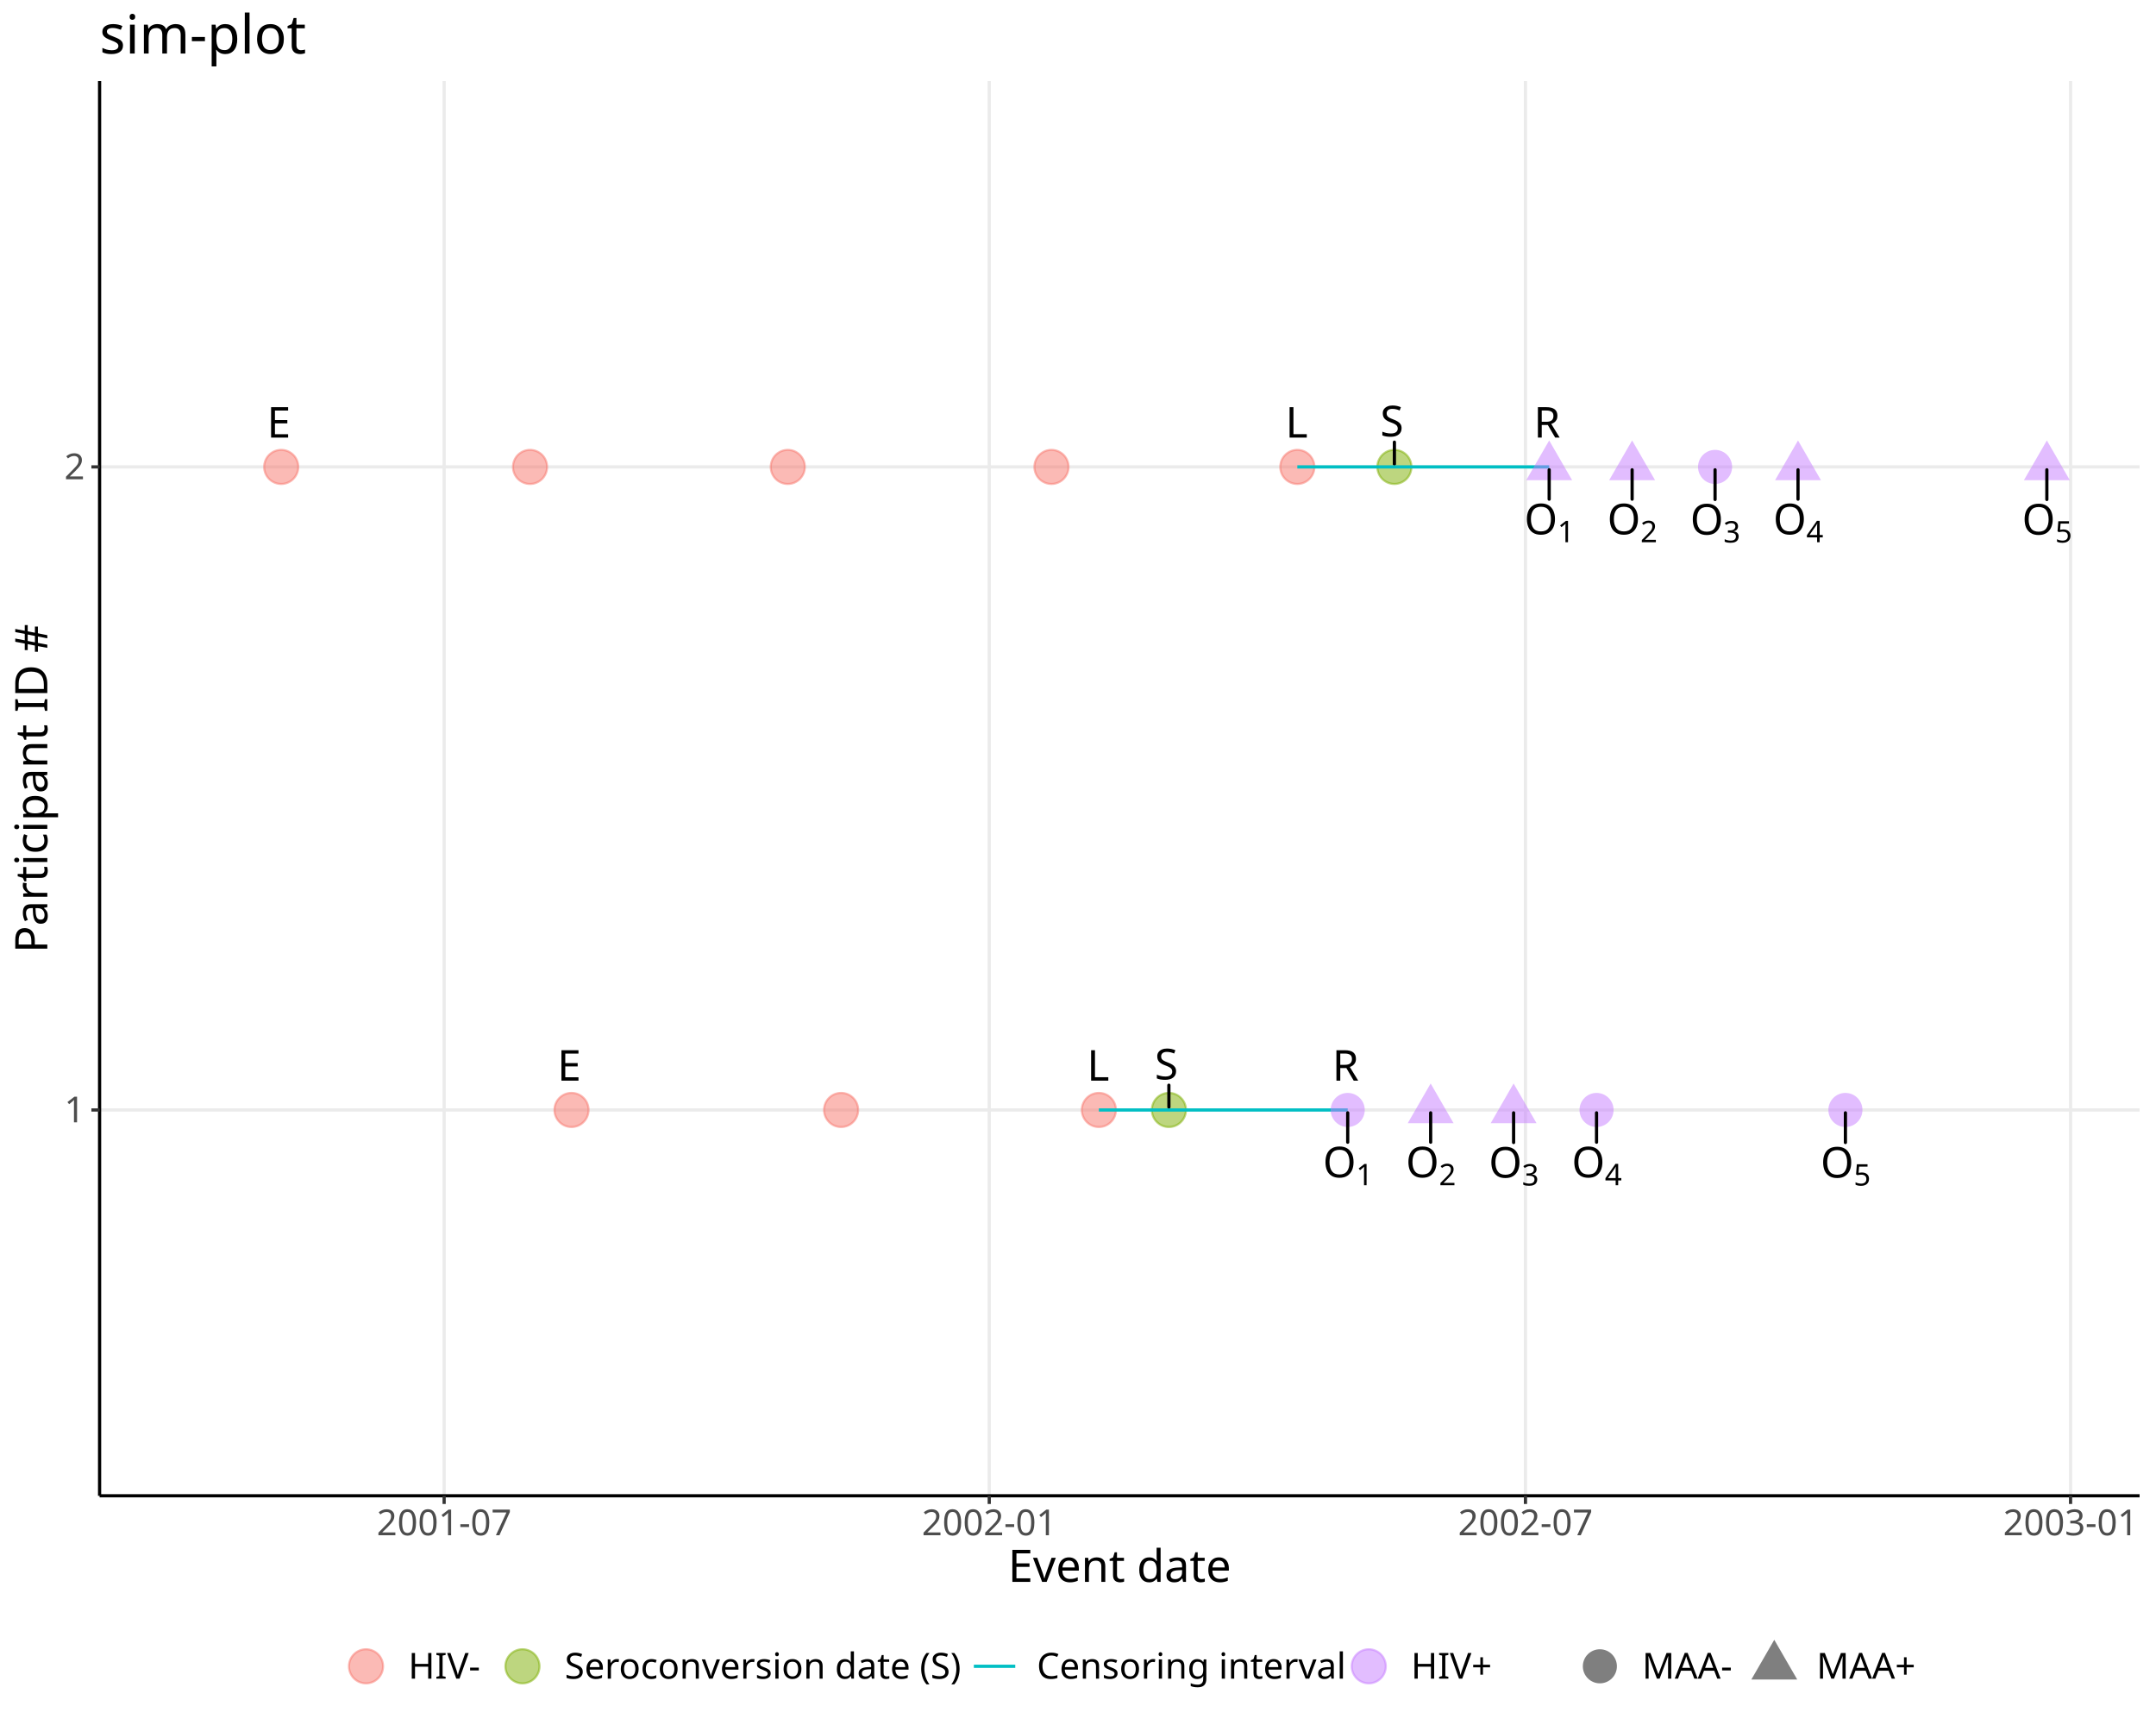
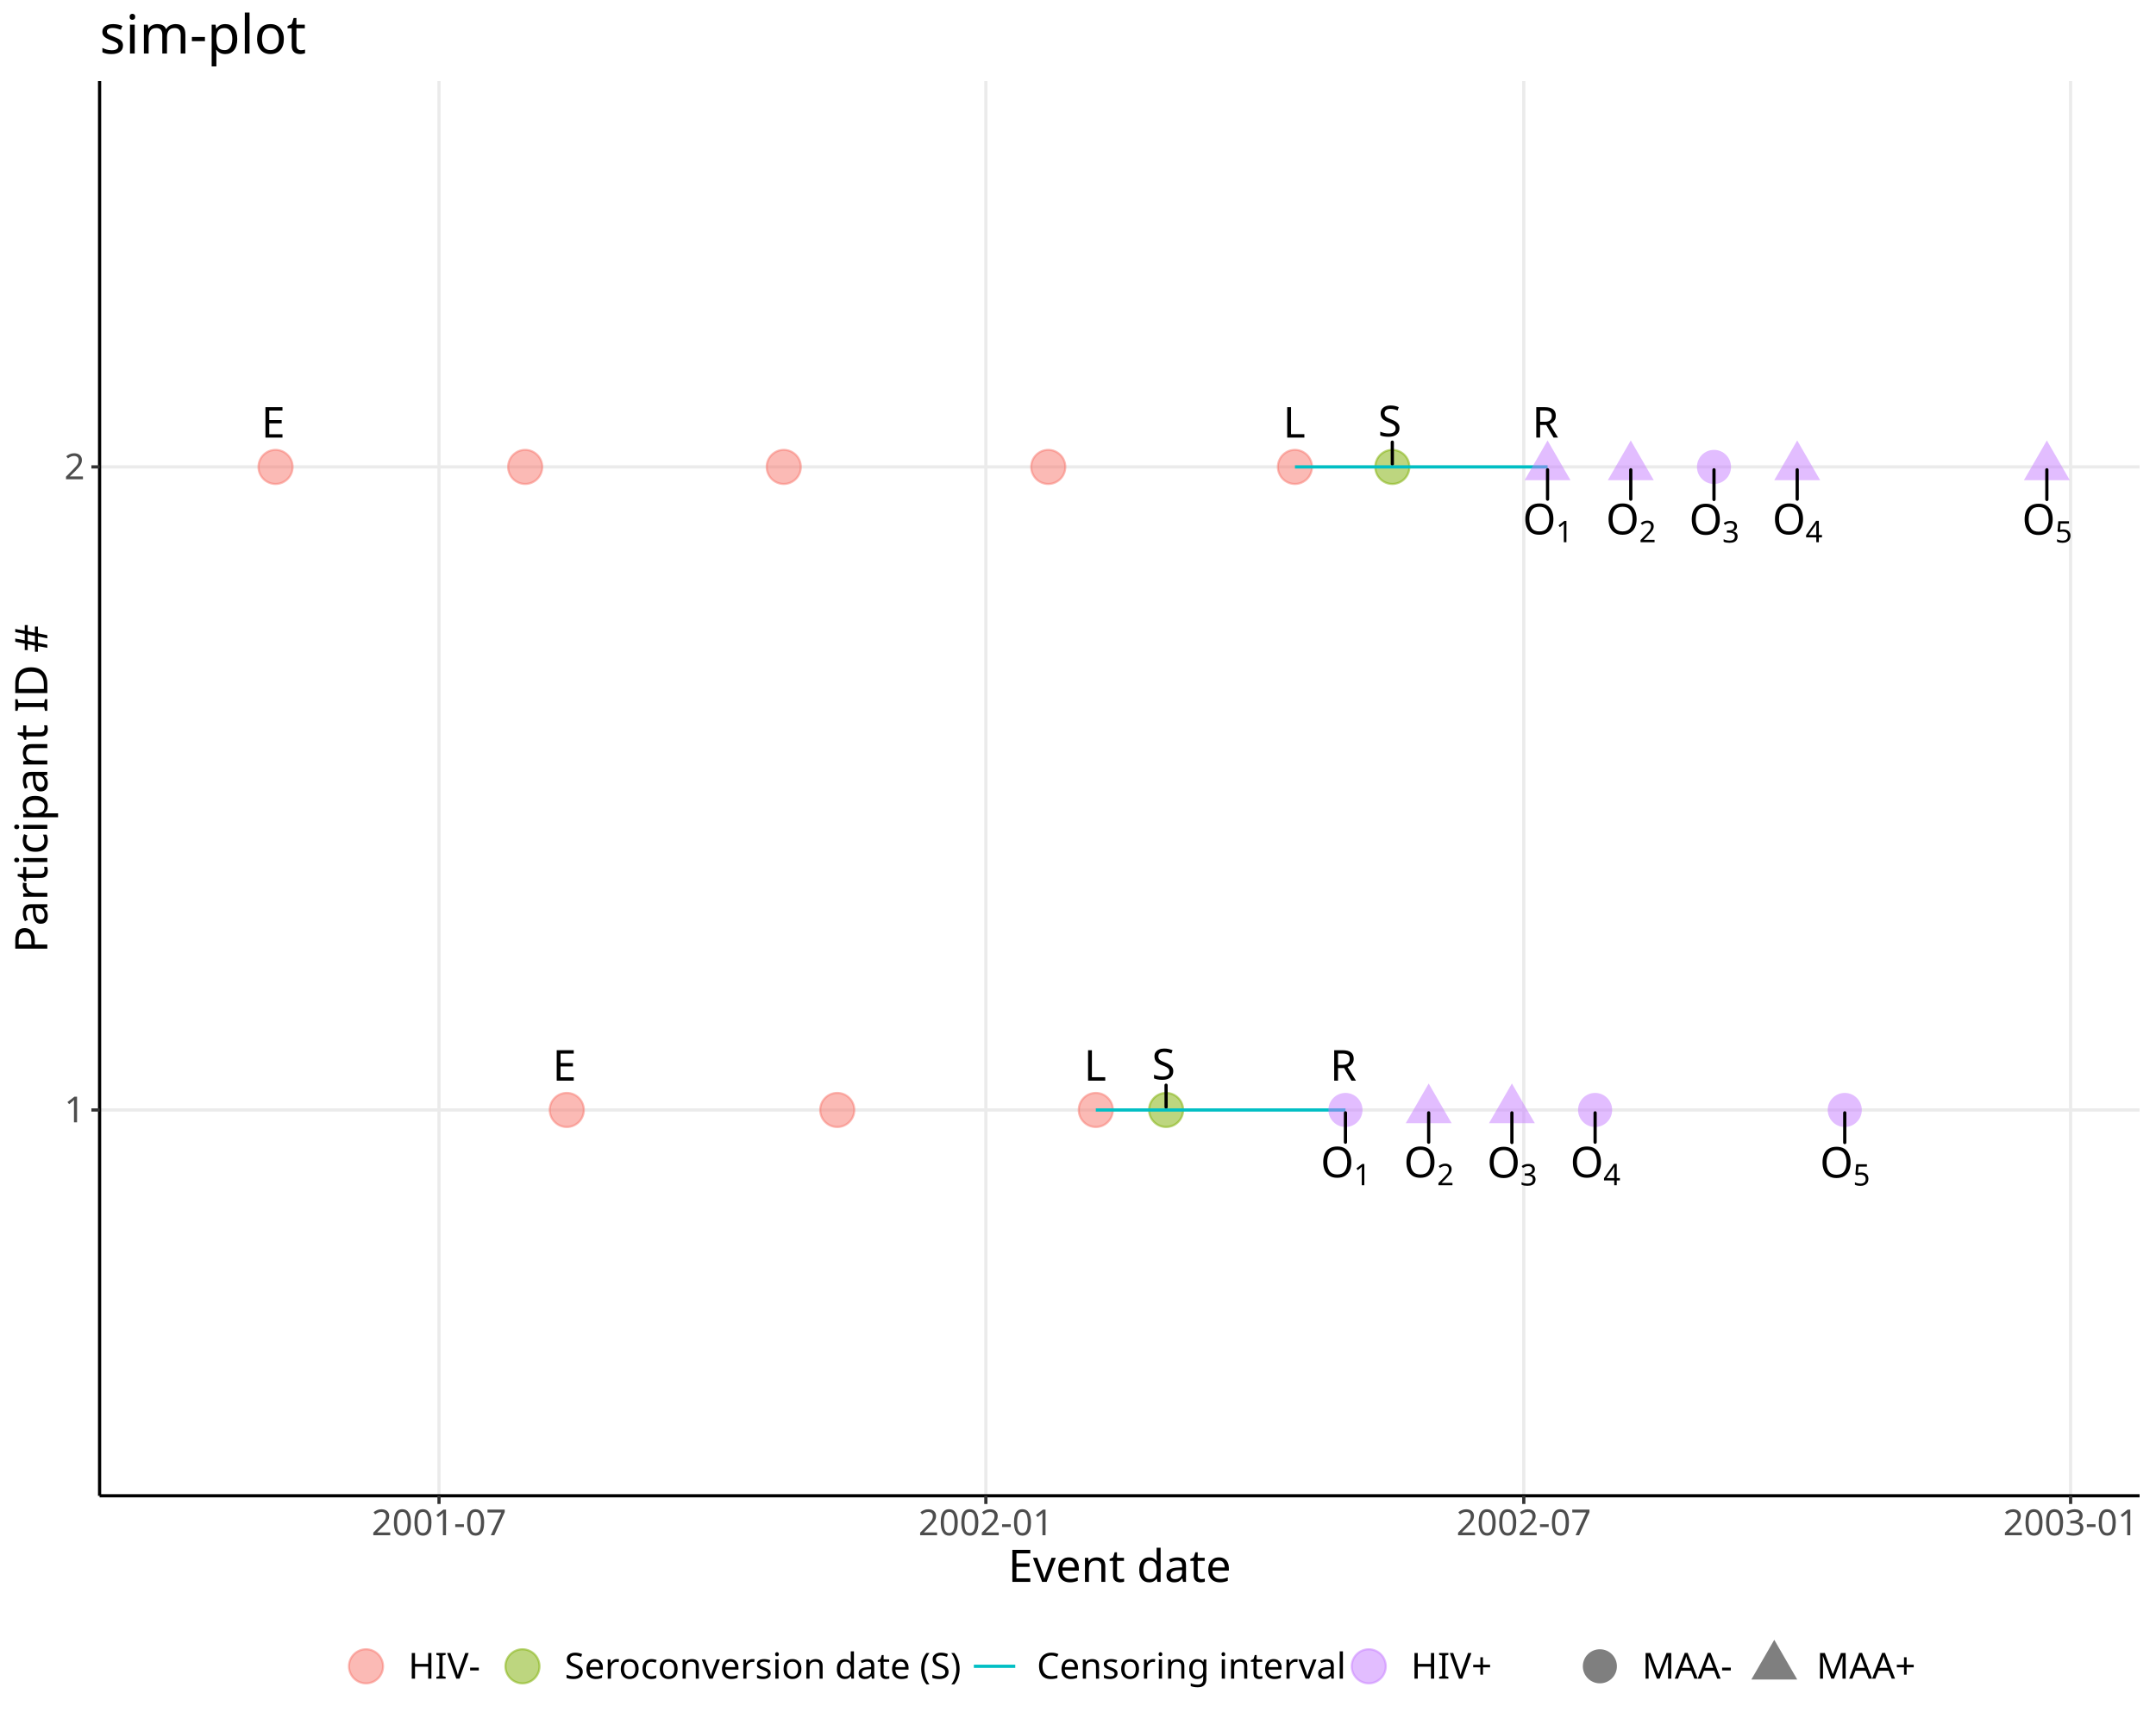
<svg xmlns="http://www.w3.org/2000/svg" class="svglite" data-engine-version="2.0" width="720.00pt" height="576.00pt" viewBox="0 0 720.00 576.00">
  <defs>
    <style type="text/css">
    .svglite line, .svglite polyline, .svglite polygon, .svglite path, .svglite rect, .svglite circle {
      fill: none;
      stroke: #000000;
      stroke-linecap: round;
      stroke-linejoin: round;
      stroke-miterlimit: 10.00;
    }
  </style>
  </defs>
  <rect width="100%" height="100%" style="stroke: none; fill: #FFFFFF;" />
  <defs>
    <clipPath id="cpMC4wMHw3MjAuMDB8MC4wMHw1NzYuMDA=">
      <rect x="0.00" y="0.00" width="720.00" height="576.00" />
    </clipPath>
  </defs>
  <g clip-path="url(#cpMC4wMHw3MjAuMDB8MC4wMHw1NzYuMDA=)">
    <rect x="0.00" y="0.00" width="720.00" height="576.00" style="stroke-width: 1.07; stroke: #FFFFFF; fill: #FFFFFF;" />
  </g>
  <defs>
    <clipPath id="cpMzMuMjZ8NzE0LjUyfDI3LjA4fDQ5OS40Ng==">
      <rect x="33.26" y="27.08" width="681.26" height="472.38" />
    </clipPath>
  </defs>
  <g clip-path="url(#cpMzMuMjZ8NzE0LjUyfDI3LjA4fDQ5OS40Ng==)">
    <rect x="33.26" y="27.08" width="681.26" height="472.38" style="stroke-width: 1.07; stroke: none; fill: #FFFFFF;" />
    <polyline points="33.26,370.63 714.52,370.63 " style="stroke-width: 1.07; stroke: #EBEBEB; stroke-linecap: butt;" />
    <polyline points="33.26,155.91 714.52,155.91 " style="stroke-width: 1.07; stroke: #EBEBEB; stroke-linecap: butt;" />
-     <polyline points="148.32,499.46 148.32,27.08 " style="stroke-width: 1.07; stroke: #EBEBEB; stroke-linecap: butt;" />
-     <polyline points="330.36,499.46 330.36,27.08 " style="stroke-width: 1.07; stroke: #EBEBEB; stroke-linecap: butt;" />
-     <polyline points="509.43,499.46 509.43,27.08 " style="stroke-width: 1.07; stroke: #EBEBEB; stroke-linecap: butt;" />
-     <polyline points="691.47,499.46 691.47,27.08 " style="stroke-width: 1.07; stroke: #EBEBEB; stroke-linecap: butt;" />
-     <circle cx="190.86" cy="370.63" r="5.69" style="stroke-width: 0.71; stroke: #F8766D; stroke-opacity: 0.50; fill: #F8766D; fill-opacity: 0.50;" />
-     <circle cx="280.89" cy="370.63" r="5.69" style="stroke-width: 0.71; stroke: #F8766D; stroke-opacity: 0.50; fill: #F8766D; fill-opacity: 0.50;" />
-     <circle cx="366.97" cy="370.63" r="5.69" style="stroke-width: 0.71; stroke: #F8766D; stroke-opacity: 0.50; fill: #F8766D; fill-opacity: 0.50;" />
-     <circle cx="93.91" cy="155.91" r="5.69" style="stroke-width: 0.71; stroke: #F8766D; stroke-opacity: 0.50; fill: #F8766D; fill-opacity: 0.50;" />
-     <circle cx="177.01" cy="155.91" r="5.69" style="stroke-width: 0.71; stroke: #F8766D; stroke-opacity: 0.50; fill: #F8766D; fill-opacity: 0.50;" />
-     <circle cx="263.09" cy="155.91" r="5.69" style="stroke-width: 0.71; stroke: #F8766D; stroke-opacity: 0.50; fill: #F8766D; fill-opacity: 0.50;" />
-     <circle cx="351.14" cy="155.91" r="5.69" style="stroke-width: 0.71; stroke: #F8766D; stroke-opacity: 0.50; fill: #F8766D; fill-opacity: 0.50;" />
-     <circle cx="433.25" cy="155.91" r="5.69" style="stroke-width: 0.71; stroke: #F8766D; stroke-opacity: 0.50; fill: #F8766D; fill-opacity: 0.50;" />
-     <text x="186.12" y="360.84" style="font-size: 14.23px; font-family: sans;" textLength="9.49px" lengthAdjust="spacingAndGlyphs">E</text>
-     <text x="89.16" y="146.12" style="font-size: 14.23px; font-family: sans;" textLength="9.49px" lengthAdjust="spacingAndGlyphs">E</text>
-     <text x="363.01" y="360.84" style="font-size: 14.23px; font-family: sans;" textLength="7.91px" lengthAdjust="spacingAndGlyphs">L</text>
-     <text x="429.29" y="146.12" style="font-size: 14.23px; font-family: sans;" textLength="7.91px" lengthAdjust="spacingAndGlyphs">L</text>
-     <text x="444.93" y="360.84" style="font-size: 14.23px; font-family: sans;" textLength="10.28px" lengthAdjust="spacingAndGlyphs">R</text>
-     <text x="512.21" y="146.12" style="font-size: 14.23px; font-family: sans;" textLength="10.28px" lengthAdjust="spacingAndGlyphs">R</text>
-     <circle cx="390.36" cy="370.63" r="5.69" style="stroke-width: 0.71; stroke: #7CAE00; stroke-opacity: 0.50; fill: #7CAE00; fill-opacity: 0.50;" />
-     <circle cx="465.66" cy="155.91" r="5.69" style="stroke-width: 0.71; stroke: #7CAE00; stroke-opacity: 0.50; fill: #7CAE00; fill-opacity: 0.50;" />
-     <line x1="390.35" y1="362.36" x2="390.36" y2="369.68" style="stroke-width: 1.07;" />
-     <line x1="465.66" y1="147.64" x2="465.66" y2="154.96" style="stroke-width: 1.07;" />
-     <text x="385.61" y="360.43" style="font-size: 14.23px; font-family: sans;" textLength="9.49px" lengthAdjust="spacingAndGlyphs">S</text>
-     <text x="460.92" y="145.71" style="font-size: 14.23px; font-family: sans;" textLength="9.49px" lengthAdjust="spacingAndGlyphs">S</text>
-     <line x1="366.97" y1="370.63" x2="450.07" y2="370.63" style="stroke-width: 1.07; stroke: #00BFC4; stroke-linecap: butt;" />
-     <line x1="433.25" y1="155.91" x2="517.35" y2="155.91" style="stroke-width: 1.07; stroke: #00BFC4; stroke-linecap: butt;" />
-     <circle cx="450.07" cy="370.63" r="5.69" style="stroke-width: 0.71; stroke: none; fill: #C77CFF; fill-opacity: 0.50;" />
-     <polygon points="477.77,361.79 485.43,375.06 470.11,375.06 " style="stroke-width: 0.71; stroke: none; fill: #C77CFF; fill-opacity: 0.50;" />
-     <polygon points="505.47,361.79 513.14,375.06 497.81,375.06 " style="stroke-width: 0.71; stroke: none; fill: #C77CFF; fill-opacity: 0.50;" />
-     <circle cx="533.17" cy="370.63" r="5.69" style="stroke-width: 0.71; stroke: none; fill: #C77CFF; fill-opacity: 0.50;" />
-     <circle cx="616.28" cy="370.63" r="5.69" style="stroke-width: 0.71; stroke: none; fill: #C77CFF; fill-opacity: 0.50;" />
-     <polygon points="517.35,147.07 525.01,160.34 509.68,160.34 " style="stroke-width: 0.71; stroke: none; fill: #C77CFF; fill-opacity: 0.50;" />
-     <polygon points="545.05,147.07 552.71,160.34 537.38,160.34 " style="stroke-width: 0.71; stroke: none; fill: #C77CFF; fill-opacity: 0.50;" />
-     <circle cx="572.75" cy="155.91" r="5.69" style="stroke-width: 0.71; stroke: none; fill: #C77CFF; fill-opacity: 0.50;" />
-     <polygon points="600.45,147.07 608.11,160.34 592.79,160.34 " style="stroke-width: 0.71; stroke: none; fill: #C77CFF; fill-opacity: 0.50;" />
+     <polyline points="146.61,499.46 146.61,27.08 " style="stroke-width: 1.07; stroke: #EBEBEB; stroke-linecap: butt;" />
+     <polyline points="329.23,499.46 329.23,27.08 " style="stroke-width: 1.07; stroke: #EBEBEB; stroke-linecap: butt;" />
+     <polyline points="508.87,499.46 508.87,27.08 " style="stroke-width: 1.07; stroke: #EBEBEB; stroke-linecap: butt;" />
+     <polyline points="691.49,499.46 691.49,27.08 " style="stroke-width: 1.07; stroke: #EBEBEB; stroke-linecap: butt;" />
+     <circle cx="189.28" cy="370.63" r="5.69" style="stroke-width: 0.71; stroke: #F8766D; stroke-opacity: 0.50; fill: #F8766D; fill-opacity: 0.50;" />
+     <circle cx="279.60" cy="370.63" r="5.69" style="stroke-width: 0.71; stroke: #F8766D; stroke-opacity: 0.50; fill: #F8766D; fill-opacity: 0.50;" />
+     <circle cx="365.95" cy="370.63" r="5.69" style="stroke-width: 0.71; stroke: #F8766D; stroke-opacity: 0.50; fill: #F8766D; fill-opacity: 0.50;" />
+     <circle cx="92.02" cy="155.91" r="5.69" style="stroke-width: 0.71; stroke: #F8766D; stroke-opacity: 0.50; fill: #F8766D; fill-opacity: 0.50;" />
+     <circle cx="175.39" cy="155.91" r="5.69" style="stroke-width: 0.71; stroke: #F8766D; stroke-opacity: 0.50; fill: #F8766D; fill-opacity: 0.50;" />
+     <circle cx="261.74" cy="155.91" r="5.69" style="stroke-width: 0.71; stroke: #F8766D; stroke-opacity: 0.50; fill: #F8766D; fill-opacity: 0.50;" />
+     <circle cx="350.07" cy="155.91" r="5.69" style="stroke-width: 0.71; stroke: #F8766D; stroke-opacity: 0.50; fill: #F8766D; fill-opacity: 0.50;" />
+     <circle cx="432.45" cy="155.91" r="5.69" style="stroke-width: 0.71; stroke: #F8766D; stroke-opacity: 0.50; fill: #F8766D; fill-opacity: 0.50;" />
+     <text x="184.54" y="360.84" style="font-size: 14.23px; font-family: sans;" textLength="9.49px" lengthAdjust="spacingAndGlyphs">E</text>
+     <text x="87.27" y="146.12" style="font-size: 14.23px; font-family: sans;" textLength="9.49px" lengthAdjust="spacingAndGlyphs">E</text>
+     <text x="361.99" y="360.84" style="font-size: 14.23px; font-family: sans;" textLength="7.91px" lengthAdjust="spacingAndGlyphs">L</text>
+     <text x="428.49" y="146.12" style="font-size: 14.23px; font-family: sans;" textLength="7.91px" lengthAdjust="spacingAndGlyphs">L</text>
+     <text x="444.18" y="360.84" style="font-size: 14.23px; font-family: sans;" textLength="10.28px" lengthAdjust="spacingAndGlyphs">R</text>
+     <text x="511.67" y="146.12" style="font-size: 14.23px; font-family: sans;" textLength="10.28px" lengthAdjust="spacingAndGlyphs">R</text>
+     <circle cx="389.42" cy="370.63" r="5.69" style="stroke-width: 0.71; stroke: #7CAE00; stroke-opacity: 0.50; fill: #7CAE00; fill-opacity: 0.50;" />
+     <circle cx="464.97" cy="155.91" r="5.69" style="stroke-width: 0.71; stroke: #7CAE00; stroke-opacity: 0.50; fill: #7CAE00; fill-opacity: 0.50;" />
+     <line x1="389.41" y1="362.36" x2="389.42" y2="369.68" style="stroke-width: 1.07;" />
+     <line x1="464.96" y1="147.64" x2="464.97" y2="154.96" style="stroke-width: 1.07;" />
+     <text x="384.67" y="360.43" style="font-size: 14.23px; font-family: sans;" textLength="9.49px" lengthAdjust="spacingAndGlyphs">S</text>
+     <text x="460.22" y="145.71" style="font-size: 14.23px; font-family: sans;" textLength="9.49px" lengthAdjust="spacingAndGlyphs">S</text>
+     <line x1="365.95" y1="370.63" x2="449.32" y2="370.63" style="stroke-width: 1.07; stroke: #00BFC4; stroke-linecap: butt;" />
+     <line x1="432.45" y1="155.91" x2="516.81" y2="155.91" style="stroke-width: 1.07; stroke: #00BFC4; stroke-linecap: butt;" />
+     <circle cx="449.32" cy="370.63" r="5.69" style="stroke-width: 0.71; stroke: none; fill: #C77CFF; fill-opacity: 0.50;" />
+     <polygon points="477.11,361.79 484.77,375.06 469.45,375.06 " style="stroke-width: 0.71; stroke: none; fill: #C77CFF; fill-opacity: 0.50;" />
+     <polygon points="504.90,361.79 512.56,375.06 497.24,375.06 " style="stroke-width: 0.71; stroke: none; fill: #C77CFF; fill-opacity: 0.50;" />
+     <circle cx="532.69" cy="370.63" r="5.69" style="stroke-width: 0.71; stroke: none; fill: #C77CFF; fill-opacity: 0.50;" />
+     <circle cx="616.06" cy="370.63" r="5.69" style="stroke-width: 0.71; stroke: none; fill: #C77CFF; fill-opacity: 0.50;" />
+     <polygon points="516.81,147.07 524.47,160.34 509.15,160.34 " style="stroke-width: 0.71; stroke: none; fill: #C77CFF; fill-opacity: 0.50;" />
+     <polygon points="544.60,147.07 552.27,160.34 536.94,160.34 " style="stroke-width: 0.71; stroke: none; fill: #C77CFF; fill-opacity: 0.50;" />
+     <circle cx="572.39" cy="155.91" r="5.69" style="stroke-width: 0.71; stroke: none; fill: #C77CFF; fill-opacity: 0.50;" />
+     <polygon points="600.18,147.07 607.85,160.34 592.52,160.34 " style="stroke-width: 0.71; stroke: none; fill: #C77CFF; fill-opacity: 0.50;" />
    <polygon points="683.55,147.07 691.22,160.34 675.89,160.34 " style="stroke-width: 0.71; stroke: none; fill: #C77CFF; fill-opacity: 0.50;" />
-     <line x1="450.07" y1="381.40" x2="450.07" y2="371.59" style="stroke-width: 1.07;" />
-     <line x1="477.77" y1="381.40" x2="477.77" y2="371.59" style="stroke-width: 1.07;" />
-     <line x1="505.47" y1="381.50" x2="505.47" y2="371.59" style="stroke-width: 1.07;" />
-     <line x1="533.17" y1="381.40" x2="533.17" y2="371.59" style="stroke-width: 1.07;" />
-     <line x1="616.28" y1="381.50" x2="616.28" y2="371.59" style="stroke-width: 1.07;" />
-     <line x1="517.35" y1="166.68" x2="517.35" y2="156.87" style="stroke-width: 1.07;" />
-     <line x1="545.05" y1="166.68" x2="545.05" y2="156.87" style="stroke-width: 1.07;" />
-     <line x1="572.75" y1="166.78" x2="572.75" y2="156.87" style="stroke-width: 1.07;" />
-     <line x1="600.45" y1="166.68" x2="600.45" y2="156.87" style="stroke-width: 1.07;" />
+     <line x1="449.32" y1="381.40" x2="449.32" y2="371.59" style="stroke-width: 1.07;" />
+     <line x1="477.11" y1="381.40" x2="477.11" y2="371.59" style="stroke-width: 1.07;" />
+     <line x1="504.90" y1="381.50" x2="504.90" y2="371.59" style="stroke-width: 1.07;" />
+     <line x1="532.69" y1="381.40" x2="532.69" y2="371.59" style="stroke-width: 1.07;" />
+     <line x1="616.06" y1="381.50" x2="616.06" y2="371.59" style="stroke-width: 1.07;" />
+     <line x1="516.81" y1="166.68" x2="516.81" y2="156.87" style="stroke-width: 1.07;" />
+     <line x1="544.60" y1="166.68" x2="544.60" y2="156.87" style="stroke-width: 1.07;" />
+     <line x1="572.39" y1="166.78" x2="572.39" y2="156.87" style="stroke-width: 1.07;" />
+     <line x1="600.18" y1="166.68" x2="600.18" y2="156.87" style="stroke-width: 1.07;" />
    <line x1="683.55" y1="166.78" x2="683.55" y2="156.87" style="stroke-width: 1.07;" />
-     <text x="441.77" y="393.14" style="font-size: 14.23px; font-family: sans;" textLength="11.07px" lengthAdjust="spacingAndGlyphs">O</text>
-     <text x="452.84" y="395.77" style="font-size: 9.96px; font-family: sans;" textLength="5.54px" lengthAdjust="spacingAndGlyphs">1</text>
-     <text x="469.47" y="393.14" style="font-size: 14.23px; font-family: sans;" textLength="11.07px" lengthAdjust="spacingAndGlyphs">O</text>
-     <text x="480.54" y="395.77" style="font-size: 9.96px; font-family: sans;" textLength="5.54px" lengthAdjust="spacingAndGlyphs">2</text>
-     <text x="497.17" y="393.23" style="font-size: 14.23px; font-family: sans;" textLength="11.07px" lengthAdjust="spacingAndGlyphs">O</text>
-     <text x="508.24" y="395.86" style="font-size: 9.96px; font-family: sans;" textLength="5.54px" lengthAdjust="spacingAndGlyphs">3</text>
-     <text x="524.87" y="393.14" style="font-size: 14.23px; font-family: sans;" textLength="11.07px" lengthAdjust="spacingAndGlyphs">O</text>
-     <text x="535.94" y="395.77" style="font-size: 9.96px; font-family: sans;" textLength="5.54px" lengthAdjust="spacingAndGlyphs">4</text>
-     <text x="607.97" y="393.23" style="font-size: 14.23px; font-family: sans;" textLength="11.07px" lengthAdjust="spacingAndGlyphs">O</text>
-     <text x="619.04" y="395.87" style="font-size: 9.96px; font-family: sans;" textLength="5.54px" lengthAdjust="spacingAndGlyphs">5</text>
-     <text x="509.04" y="178.42" style="font-size: 14.23px; font-family: sans;" textLength="11.07px" lengthAdjust="spacingAndGlyphs">O</text>
-     <text x="520.11" y="181.05" style="font-size: 9.96px; font-family: sans;" textLength="5.54px" lengthAdjust="spacingAndGlyphs">1</text>
-     <text x="536.74" y="178.42" style="font-size: 14.23px; font-family: sans;" textLength="11.07px" lengthAdjust="spacingAndGlyphs">O</text>
-     <text x="547.81" y="181.05" style="font-size: 9.96px; font-family: sans;" textLength="5.54px" lengthAdjust="spacingAndGlyphs">2</text>
-     <text x="564.44" y="178.51" style="font-size: 14.23px; font-family: sans;" textLength="11.07px" lengthAdjust="spacingAndGlyphs">O</text>
-     <text x="575.51" y="181.15" style="font-size: 9.96px; font-family: sans;" textLength="5.54px" lengthAdjust="spacingAndGlyphs">3</text>
-     <text x="592.15" y="178.42" style="font-size: 14.23px; font-family: sans;" textLength="11.07px" lengthAdjust="spacingAndGlyphs">O</text>
-     <text x="603.22" y="181.05" style="font-size: 9.96px; font-family: sans;" textLength="5.54px" lengthAdjust="spacingAndGlyphs">4</text>
+     <text x="441.02" y="393.14" style="font-size: 14.23px; font-family: sans;" textLength="11.07px" lengthAdjust="spacingAndGlyphs">O</text>
+     <text x="452.09" y="395.77" style="font-size: 9.96px; font-family: sans;" textLength="5.54px" lengthAdjust="spacingAndGlyphs">1</text>
+     <text x="468.81" y="393.14" style="font-size: 14.23px; font-family: sans;" textLength="11.07px" lengthAdjust="spacingAndGlyphs">O</text>
+     <text x="479.88" y="395.77" style="font-size: 9.96px; font-family: sans;" textLength="5.54px" lengthAdjust="spacingAndGlyphs">2</text>
+     <text x="496.60" y="393.23" style="font-size: 14.23px; font-family: sans;" textLength="11.07px" lengthAdjust="spacingAndGlyphs">O</text>
+     <text x="507.67" y="395.86" style="font-size: 9.96px; font-family: sans;" textLength="5.54px" lengthAdjust="spacingAndGlyphs">3</text>
+     <text x="524.39" y="393.14" style="font-size: 14.23px; font-family: sans;" textLength="11.07px" lengthAdjust="spacingAndGlyphs">O</text>
+     <text x="535.46" y="395.77" style="font-size: 9.96px; font-family: sans;" textLength="5.54px" lengthAdjust="spacingAndGlyphs">4</text>
+     <text x="607.76" y="393.23" style="font-size: 14.23px; font-family: sans;" textLength="11.07px" lengthAdjust="spacingAndGlyphs">O</text>
+     <text x="618.83" y="395.87" style="font-size: 9.96px; font-family: sans;" textLength="5.54px" lengthAdjust="spacingAndGlyphs">5</text>
+     <text x="508.51" y="178.42" style="font-size: 14.23px; font-family: sans;" textLength="11.07px" lengthAdjust="spacingAndGlyphs">O</text>
+     <text x="519.58" y="181.05" style="font-size: 9.96px; font-family: sans;" textLength="5.54px" lengthAdjust="spacingAndGlyphs">1</text>
+     <text x="536.30" y="178.42" style="font-size: 14.23px; font-family: sans;" textLength="11.07px" lengthAdjust="spacingAndGlyphs">O</text>
+     <text x="547.37" y="181.05" style="font-size: 9.96px; font-family: sans;" textLength="5.54px" lengthAdjust="spacingAndGlyphs">2</text>
+     <text x="564.09" y="178.51" style="font-size: 14.23px; font-family: sans;" textLength="11.07px" lengthAdjust="spacingAndGlyphs">O</text>
+     <text x="575.16" y="181.15" style="font-size: 9.96px; font-family: sans;" textLength="5.54px" lengthAdjust="spacingAndGlyphs">3</text>
+     <text x="591.88" y="178.42" style="font-size: 14.23px; font-family: sans;" textLength="11.07px" lengthAdjust="spacingAndGlyphs">O</text>
+     <text x="602.95" y="181.05" style="font-size: 9.96px; font-family: sans;" textLength="5.54px" lengthAdjust="spacingAndGlyphs">4</text>
    <text x="675.25" y="178.51" style="font-size: 14.23px; font-family: sans;" textLength="11.07px" lengthAdjust="spacingAndGlyphs">O</text>
    <text x="686.32" y="181.15" style="font-size: 9.96px; font-family: sans;" textLength="5.54px" lengthAdjust="spacingAndGlyphs">5</text>
  </g>
  <g clip-path="url(#cpMC4wMHw3MjAuMDB8MC4wMHw1NzYuMDA=)">
    <polyline points="33.26,499.46 33.26,27.08 " style="stroke-width: 1.07; stroke-linecap: butt;" />
    <text x="28.33" y="374.76" text-anchor="end" style="font-size: 12.00px; fill: #4D4D4D; font-family: sans;" textLength="6.67px" lengthAdjust="spacingAndGlyphs">1</text>
    <text x="28.33" y="160.04" text-anchor="end" style="font-size: 12.00px; fill: #4D4D4D; font-family: sans;" textLength="6.67px" lengthAdjust="spacingAndGlyphs">2</text>
    <polyline points="30.52,370.63 33.26,370.63 " style="stroke-width: 1.07; stroke: #333333; stroke-linecap: butt;" />
    <polyline points="30.52,155.91 33.26,155.91 " style="stroke-width: 1.07; stroke: #333333; stroke-linecap: butt;" />
    <polyline points="33.26,499.46 714.52,499.46 " style="stroke-width: 1.07; stroke-linecap: butt;" />
-     <polyline points="148.32,502.20 148.32,499.46 " style="stroke-width: 1.07; stroke: #333333; stroke-linecap: butt;" />
-     <polyline points="330.36,502.20 330.36,499.46 " style="stroke-width: 1.07; stroke: #333333; stroke-linecap: butt;" />
-     <polyline points="509.43,502.20 509.43,499.46 " style="stroke-width: 1.07; stroke: #333333; stroke-linecap: butt;" />
-     <polyline points="691.47,502.20 691.47,499.46 " style="stroke-width: 1.07; stroke: #333333; stroke-linecap: butt;" />
-     <text x="148.32" y="512.65" text-anchor="middle" style="font-size: 12.00px; fill: #4D4D4D; font-family: sans;" textLength="44.04px" lengthAdjust="spacingAndGlyphs">2001-07</text>
-     <text x="330.36" y="512.65" text-anchor="middle" style="font-size: 12.00px; fill: #4D4D4D; font-family: sans;" textLength="44.04px" lengthAdjust="spacingAndGlyphs">2002-01</text>
-     <text x="509.43" y="512.65" text-anchor="middle" style="font-size: 12.00px; fill: #4D4D4D; font-family: sans;" textLength="44.04px" lengthAdjust="spacingAndGlyphs">2002-07</text>
-     <text x="691.47" y="512.65" text-anchor="middle" style="font-size: 12.00px; fill: #4D4D4D; font-family: sans;" textLength="44.04px" lengthAdjust="spacingAndGlyphs">2003-01</text>
+     <polyline points="146.61,502.20 146.61,499.46 " style="stroke-width: 1.07; stroke: #333333; stroke-linecap: butt;" />
+     <polyline points="329.23,502.20 329.23,499.46 " style="stroke-width: 1.07; stroke: #333333; stroke-linecap: butt;" />
+     <polyline points="508.87,502.20 508.87,499.46 " style="stroke-width: 1.07; stroke: #333333; stroke-linecap: butt;" />
+     <polyline points="691.49,502.20 691.49,499.46 " style="stroke-width: 1.07; stroke: #333333; stroke-linecap: butt;" />
+     <text x="146.61" y="512.65" text-anchor="middle" style="font-size: 12.00px; fill: #4D4D4D; font-family: sans;" textLength="44.04px" lengthAdjust="spacingAndGlyphs">2001-07</text>
+     <text x="329.23" y="512.65" text-anchor="middle" style="font-size: 12.00px; fill: #4D4D4D; font-family: sans;" textLength="44.04px" lengthAdjust="spacingAndGlyphs">2002-01</text>
+     <text x="508.87" y="512.65" text-anchor="middle" style="font-size: 12.00px; fill: #4D4D4D; font-family: sans;" textLength="44.04px" lengthAdjust="spacingAndGlyphs">2002-07</text>
+     <text x="691.49" y="512.65" text-anchor="middle" style="font-size: 12.00px; fill: #4D4D4D; font-family: sans;" textLength="44.04px" lengthAdjust="spacingAndGlyphs">2003-01</text>
    <text x="373.89" y="528.21" text-anchor="middle" style="font-size: 15.00px; font-family: sans;" textLength="71.73px" lengthAdjust="spacingAndGlyphs">Event date</text>
    <text transform="translate(15.80,263.27) rotate(-90)" text-anchor="middle" style="font-size: 15.00px; font-family: sans;" textLength="102.55px" lengthAdjust="spacingAndGlyphs">Participant ID #</text>
    <rect x="102.63" y="542.28" width="401.09" height="28.24" style="stroke-width: 1.07; stroke: none; fill: #FFFFFF;" />
    <rect x="113.59" y="547.76" width="17.28" height="17.28" style="stroke-width: 1.07; stroke: none; fill: #FFFFFF;" />
    <circle cx="122.23" cy="556.40" r="5.69" style="stroke-width: 0.71; stroke: #F8766D; stroke-opacity: 0.50; fill: #F8766D; fill-opacity: 0.50;" />
    <rect x="165.84" y="547.76" width="17.28" height="17.28" style="stroke-width: 1.07; stroke: none; fill: #FFFFFF;" />
    <circle cx="174.48" cy="556.40" r="5.69" style="stroke-width: 0.71; stroke: #7CAE00; stroke-opacity: 0.50; fill: #7CAE00; fill-opacity: 0.50;" />
    <rect x="323.49" y="547.76" width="17.28" height="17.28" style="stroke-width: 1.07; stroke: none; fill: #FFFFFF;" />
    <line x1="325.22" y1="556.40" x2="339.05" y2="556.40" style="stroke-width: 1.07; stroke: #00BFC4; stroke-linecap: butt;" />
    <rect x="448.46" y="547.76" width="17.28" height="17.28" style="stroke-width: 1.07; stroke: none; fill: #FFFFFF;" />
    <circle cx="457.10" cy="556.40" r="5.69" style="stroke-width: 0.71; stroke: #C77CFF; stroke-opacity: 0.50; fill: #C77CFF; fill-opacity: 0.50;" />
    <text x="136.35" y="560.53" style="font-size: 12.00px; font-family: sans;" textLength="24.00px" lengthAdjust="spacingAndGlyphs">HIV-</text>
    <text x="188.59" y="560.53" style="font-size: 12.00px; font-family: sans;" textLength="129.42px" lengthAdjust="spacingAndGlyphs">Seroconversion date (S)</text>
    <text x="346.25" y="560.53" style="font-size: 12.00px; font-family: sans;" textLength="96.72px" lengthAdjust="spacingAndGlyphs">Censoring interval</text>
    <text x="471.22" y="560.53" style="font-size: 12.00px; font-family: sans;" textLength="27.02px" lengthAdjust="spacingAndGlyphs">HIV+</text>
    <rect x="514.68" y="542.28" width="130.47" height="28.24" style="stroke-width: 1.07; stroke: none; fill: #FFFFFF;" />
    <rect x="525.64" y="547.76" width="17.28" height="17.28" style="stroke-width: 1.07; stroke: none; fill: #FFFFFF;" />
    <circle cx="534.28" cy="556.40" r="5.69" style="stroke-width: 0.71; stroke: none; fill: #000000; fill-opacity: 0.50;" />
    <rect x="583.88" y="547.76" width="17.28" height="17.28" style="stroke-width: 1.07; stroke: none; fill: #FFFFFF;" />
    <polygon points="592.52,547.55 600.19,560.82 584.86,560.82 " style="stroke-width: 0.71; stroke: none; fill: #000000; fill-opacity: 0.50;" />
    <text x="548.40" y="560.53" style="font-size: 12.00px; font-family: sans;" textLength="30.01px" lengthAdjust="spacingAndGlyphs">MAA-</text>
    <text x="606.64" y="560.53" style="font-size: 12.00px; font-family: sans;" textLength="33.03px" lengthAdjust="spacingAndGlyphs">MAA+</text>
    <text x="33.26" y="17.87" style="font-size: 18.00px; font-family: sans;" textLength="63.02px" lengthAdjust="spacingAndGlyphs">sim-plot</text>
  </g>
</svg>
